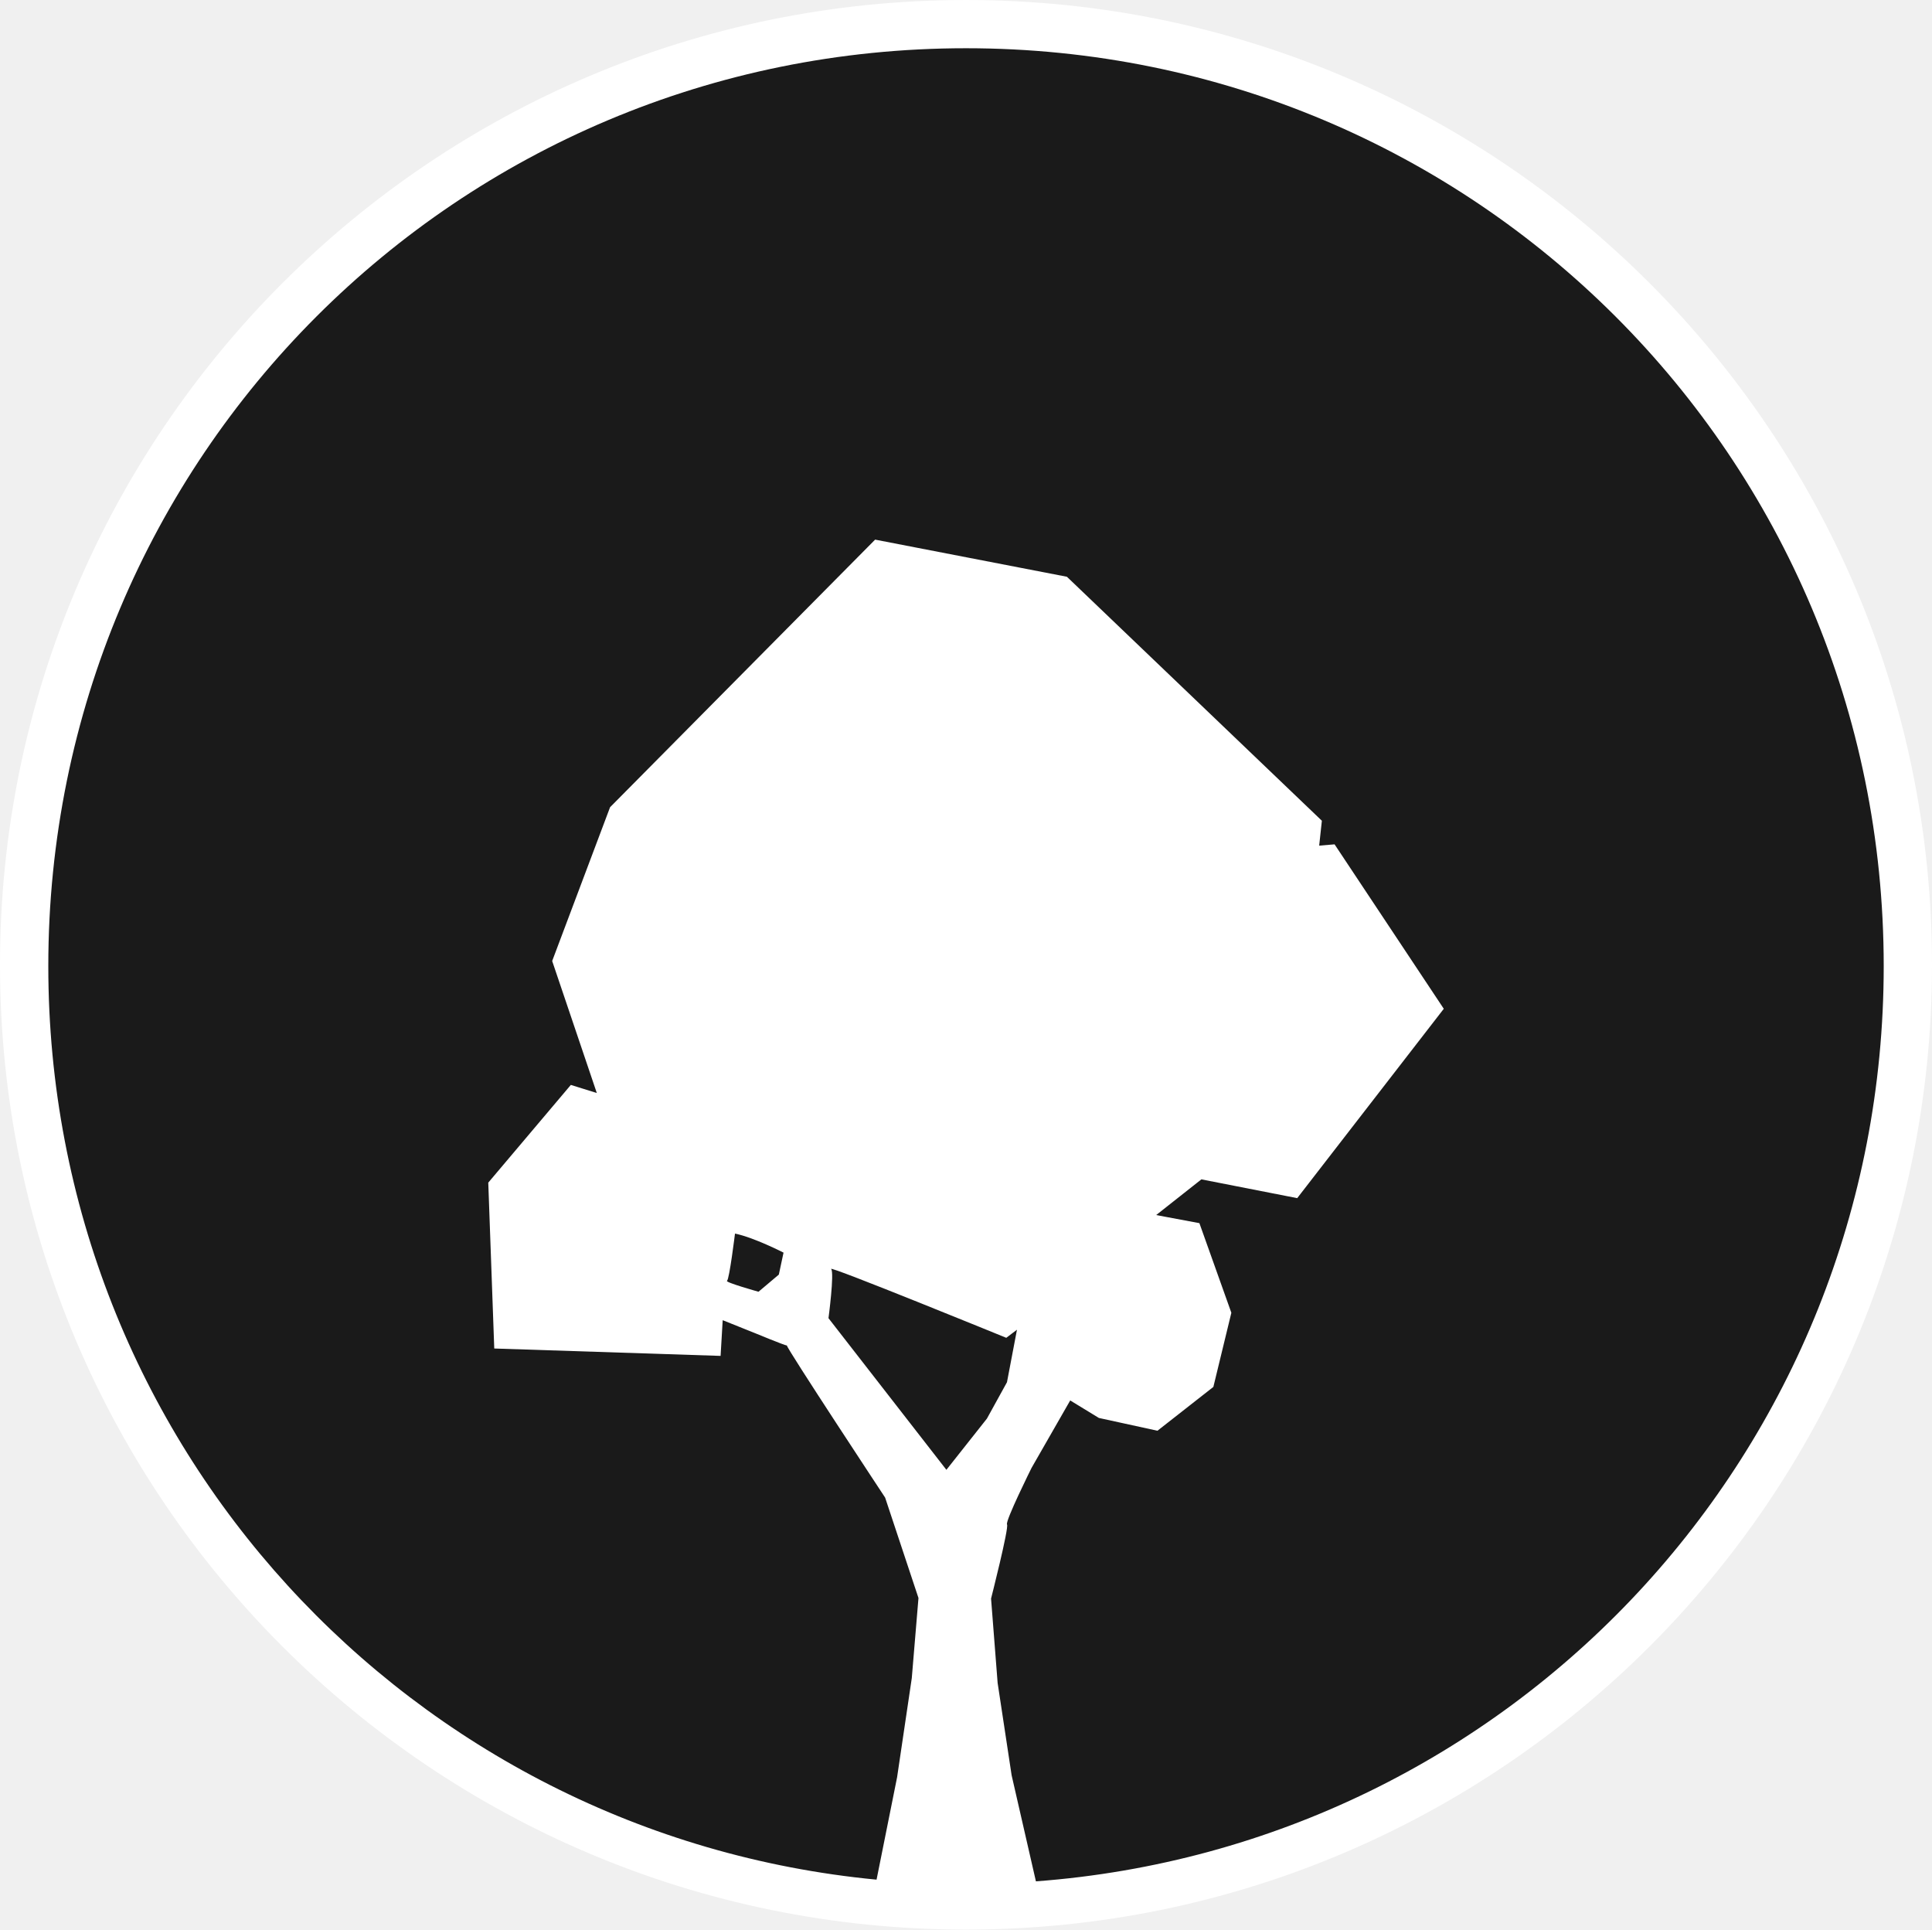
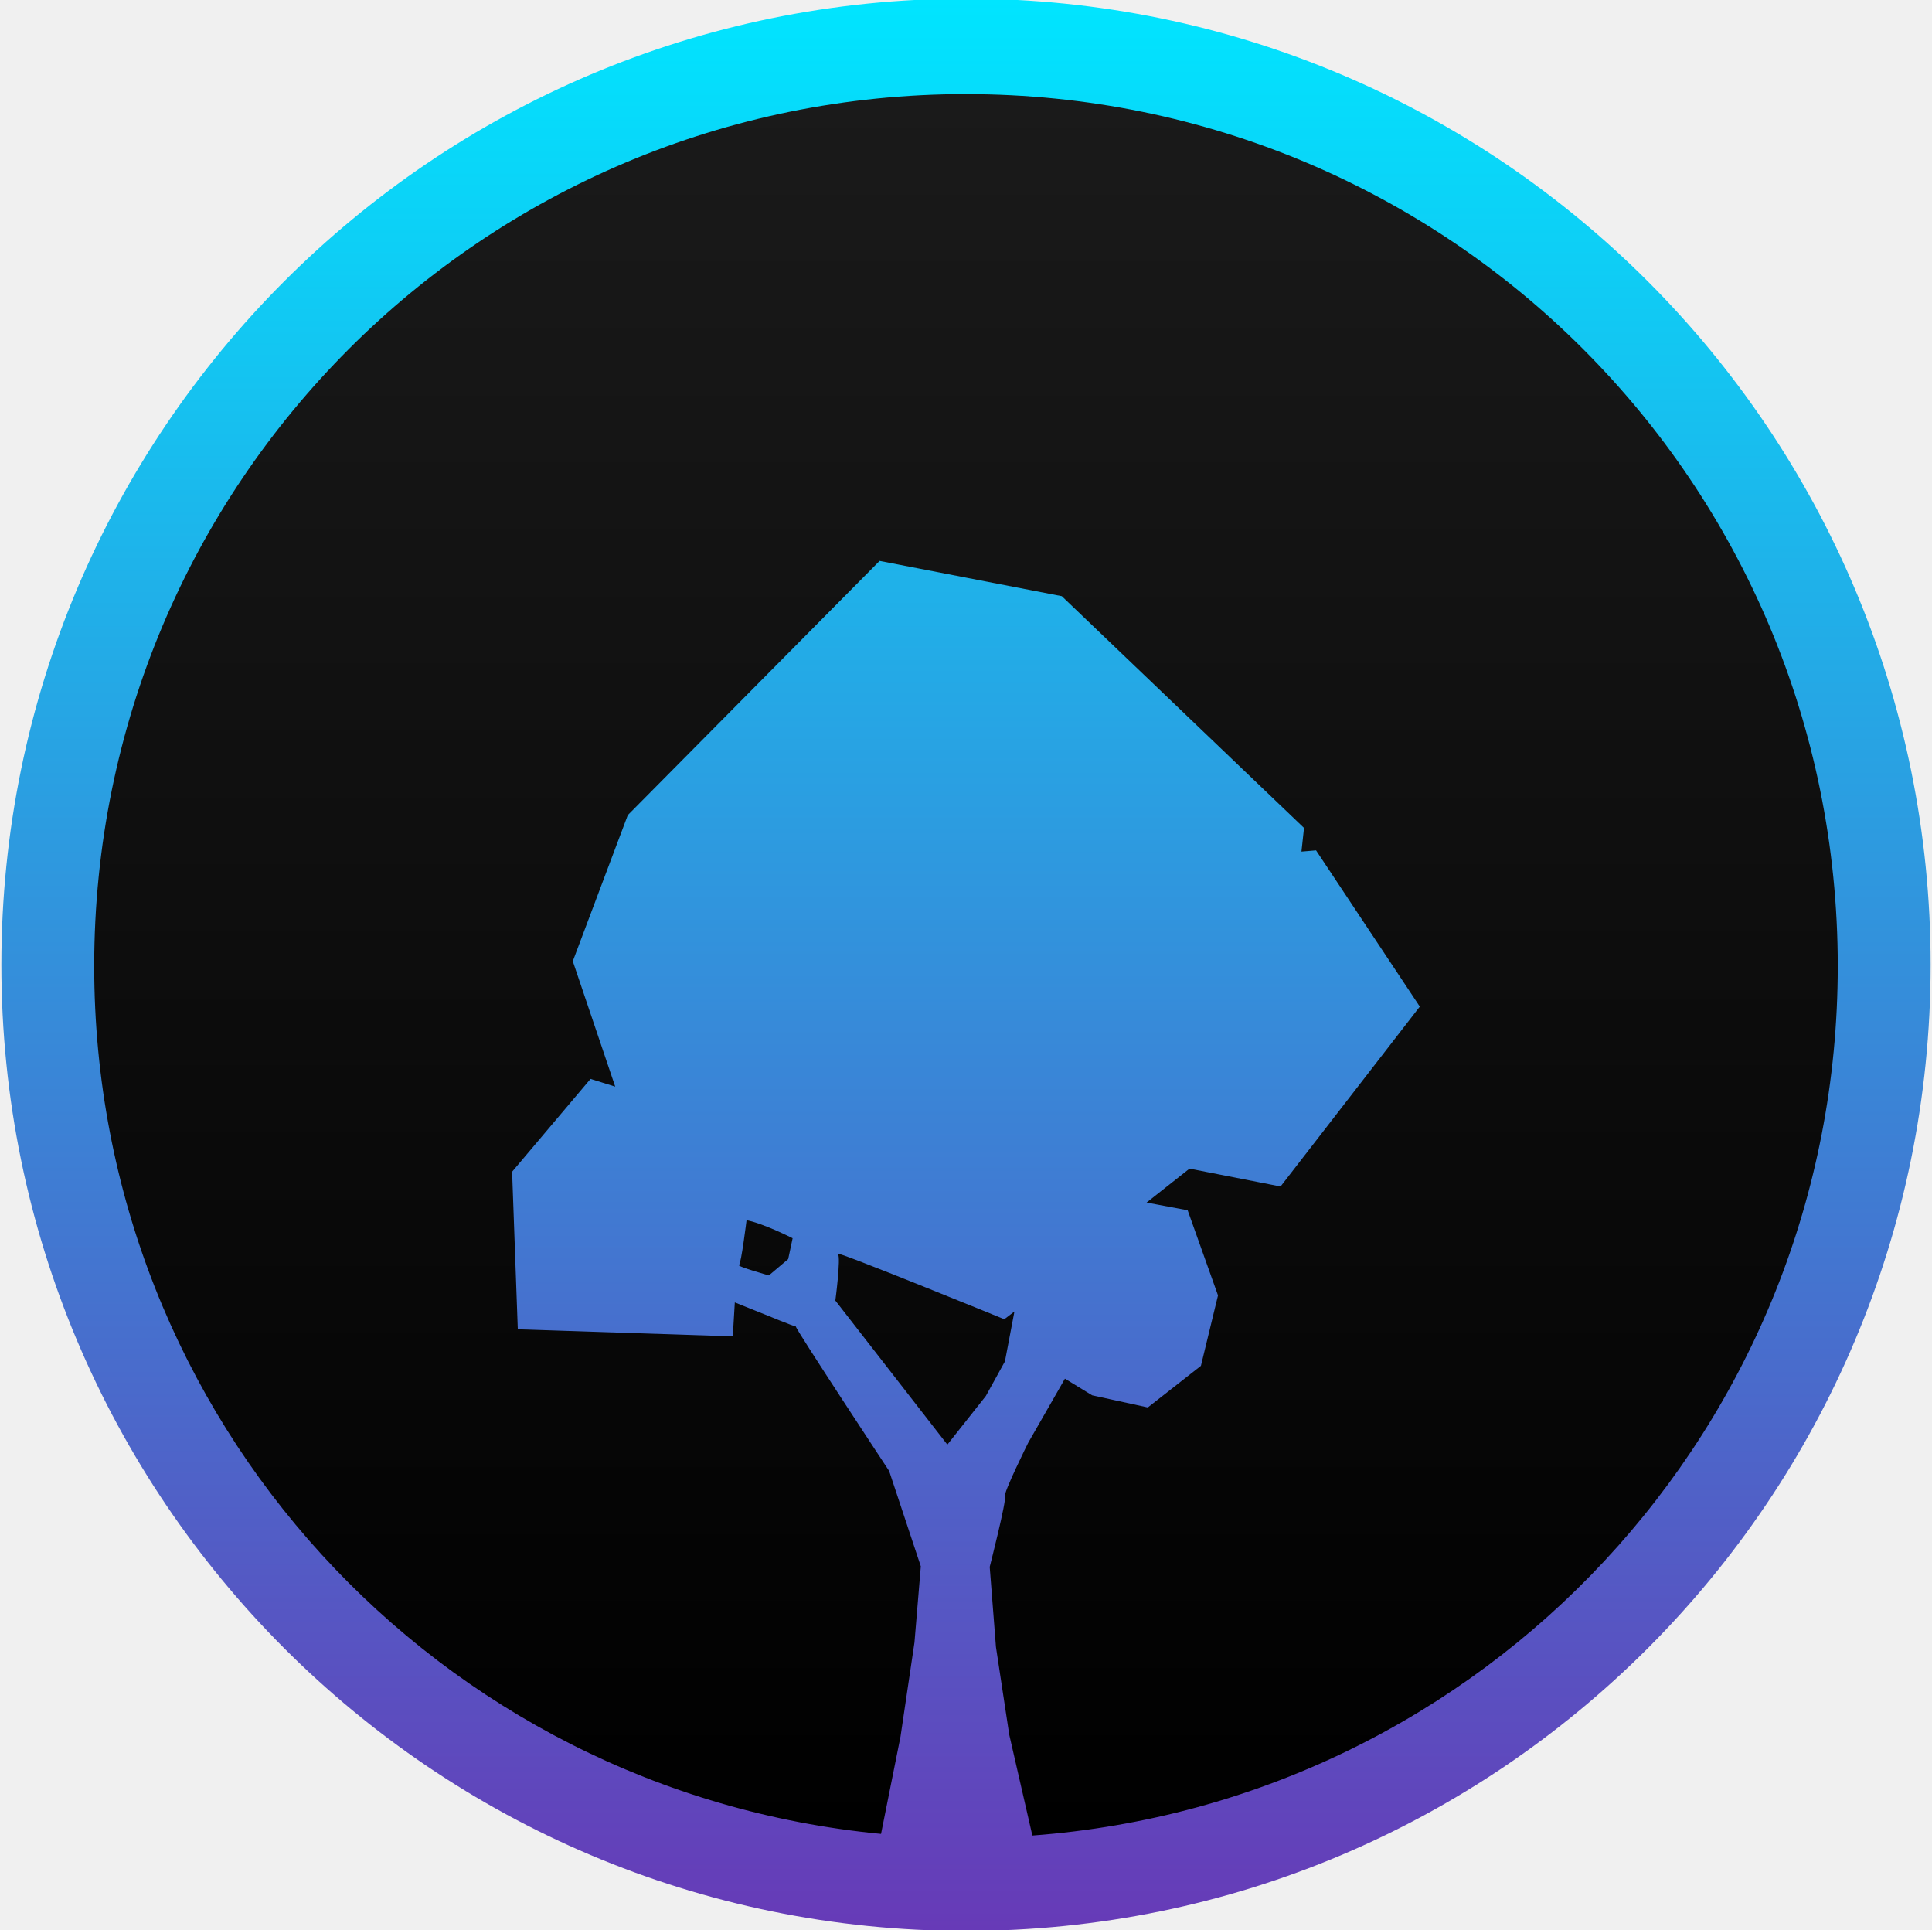
- <svg xmlns="http://www.w3.org/2000/svg" width="66.146mm" height="66.052mm" viewBox="0 0 66.146 66.052" version="1.1" id="svg8">
-   <defs id="defs2" />
+ <svg xmlns="http://www.w3.org/2000/svg" xmlns:xlink="http://www.w3.org/1999/xlink" width="66.146mm" height="66.052mm" viewBox="0 0 66.146 66.052" version="1.1" id="svg8">
+   <defs id="defs2">
+     <linearGradient id="linearGradient1041">
+       <stop style="stop-color:#1a1a1a;stop-opacity:1;" offset="0" id="stop1037" />
+       <stop style="stop-color:#000000;stop-opacity:1" offset="1" id="stop1039" />
+     </linearGradient>
+     <linearGradient id="linearGradient1033">
+       <stop style="stop-color:#00e5ff;stop-opacity:1;" offset="0" id="stop1029" />
+       <stop style="stop-color:#673ab7;stop-opacity:1" offset="1" id="stop1031" />
+     </linearGradient>
+     <linearGradient xlink:href="#linearGradient1033" id="linearGradient1035" x1="114.774" y1="128.734" x2="180.92" y2="128.734" gradientUnits="userSpaceOnUse" gradientTransform="translate(-19.11308,-276.5809)" />
+     <linearGradient xlink:href="#linearGradient1041" id="linearGradient1043" x1="177.695" y1="98.928" x2="177.695" y2="158.54" gradientUnits="userSpaceOnUse" />
+   </defs>
  <g id="layer1" transform="translate(-114.7741,-95.70776)">
-     <ellipse style="opacity:1;vector-effect:none;fill:#ffffff;fill-opacity:1;fill-rule:nonzero;stroke:none;stroke-width:0;stroke-linecap:round;stroke-linejoin:miter;stroke-miterlimit:4;stroke-dasharray:none;stroke-dashoffset:0;stroke-opacity:1;paint-order:fill markers stroke" id="path845" cx="147.847" cy="128.734" rx="33.073" ry="33.026" />
-     <path style="opacity:1;vector-effect:none;fill:#1a1a1a;fill-opacity:1;stroke:none;stroke-width:1.587;stroke-linecap:butt;stroke-linejoin:miter;stroke-miterlimit:4;stroke-dasharray:none;stroke-dashoffset:0;stroke-opacity:0.996;paint-order:fill markers stroke" d="m 147.847,97.359 c -17.406,0 -31.419,14.013 -31.419,31.42 0,16.373 12.399,29.742 28.357,31.272 l 0.703,-3.505 0.503,-3.394 0.229,-2.742 -1.142,-3.438 c 0,0 -3.392,-5.14 -3.362,-5.205 -0.07,-0.001 -1.106,-0.429 -1.106,-0.429 l -1.093,-0.438 -0.072,1.222 -7.749,-0.253 -0.205,-5.678 2.827,-3.345 0.889,0.277 -1.528,-4.519 1.982,-5.264 9.075,-9.16 6.566,1.271 8.729,8.352 -0.092,0.852 0.527,-0.044 3.739,5.629 -5.018,6.482 -3.281,-0.643 -1.548,1.222 1.48,0.277 1.094,3.068 -0.616,2.538 -1.914,1.5 -2.006,-0.438 -0.981,-0.599 -1.323,2.308 c 0,0 -0.908,1.823 -0.84,1.938 0.07,0.115 -0.547,2.537 -0.547,2.537 l 0.225,2.887 0.479,3.16 0.832,3.632 c 16.28,-1.215 29.026,-14.729 29.026,-31.33 0,-17.406 -14.013,-31.42 -31.419,-31.42 z m -7.909,40.577 c 0,0 -0.193,1.569 -0.273,1.616 -0.081,0.049 1.078,0.374 1.078,0.374 l 0.696,-0.587 0.161,-0.752 c 0,0 -1.015,-0.521 -1.66,-0.651 z m 3.293,1.21 c 0.114,0.138 -0.092,1.685 -0.092,1.685 l 4.037,5.191 1.387,-1.753 0.687,-1.246 0.342,-1.797 -0.366,0.277 c 0,0 -6.109,-2.495 -5.995,-2.356 z" id="rect17" />
+     <ellipse style="opacity:1;vector-effect:none;fill:url(#linearGradient1035);fill-opacity:1;fill-rule:nonzero;stroke:none;stroke-width:0;stroke-linecap:round;stroke-linejoin:miter;stroke-miterlimit:4;stroke-dasharray:none;stroke-dashoffset:0;stroke-opacity:1;paint-order:fill markers stroke" id="path845" cx="128.734" cy="-147.847" rx="33.073" ry="33.026" transform="rotate(90)" />
+     <path style="opacity:1;vector-effect:none;fill:url(#linearGradient1043);fill-opacity:1;stroke:none;stroke-width:1.508;stroke-linecap:butt;stroke-linejoin:miter;stroke-miterlimit:4;stroke-dasharray:none;stroke-dashoffset:0;stroke-opacity:0.996;paint-order:fill markers stroke" d="m 147.847,98.928 c -16.536,0 -29.848,13.313 -29.848,29.849 0,15.554 11.779,28.255 26.939,29.708 l 0.667,-3.33 0.478,-3.224 0.217,-2.605 -1.085,-3.266 c 0,0 -3.222,-4.883 -3.194,-4.945 -0.067,-9.5e-4 -1.05,-0.407 -1.05,-0.407 l -1.039,-0.416 -0.069,1.161 -7.361,-0.241 -0.195,-5.394 2.685,-3.178 0.845,0.264 -1.452,-4.293 1.883,-5.001 8.621,-8.702 6.238,1.207 8.293,7.934 -0.088,0.81 0.5,-0.042 3.552,5.348 -4.767,6.158 -3.117,-0.611 -1.47,1.161 1.406,0.264 1.039,2.914 -0.585,2.411 -1.818,1.425 -1.906,-0.416 -0.932,-0.569 -1.257,2.193 c 0,0 -0.863,1.732 -0.798,1.841 0.067,0.109 -0.52,2.41 -0.52,2.41 l 0.214,2.743 0.455,3.002 0.791,3.45 c 15.466,-1.154 27.575,-13.992 27.575,-29.763 0,-16.536 -13.312,-29.849 -29.848,-29.849 z m -7.513,38.549 c 0,0 -0.183,1.491 -0.26,1.535 -0.077,0.046 1.024,0.355 1.024,0.355 l 0.661,-0.558 0.152,-0.714 c 0,0 -0.964,-0.495 -1.577,-0.619 z m 3.128,1.15 c 0.108,0.132 -0.088,1.601 -0.088,1.601 l 3.835,4.931 1.318,-1.665 0.653,-1.184 0.325,-1.707 -0.347,0.264 c 0,0 -5.804,-2.37 -5.695,-2.239 z" id="rect17" />
  </g>
</svg>
